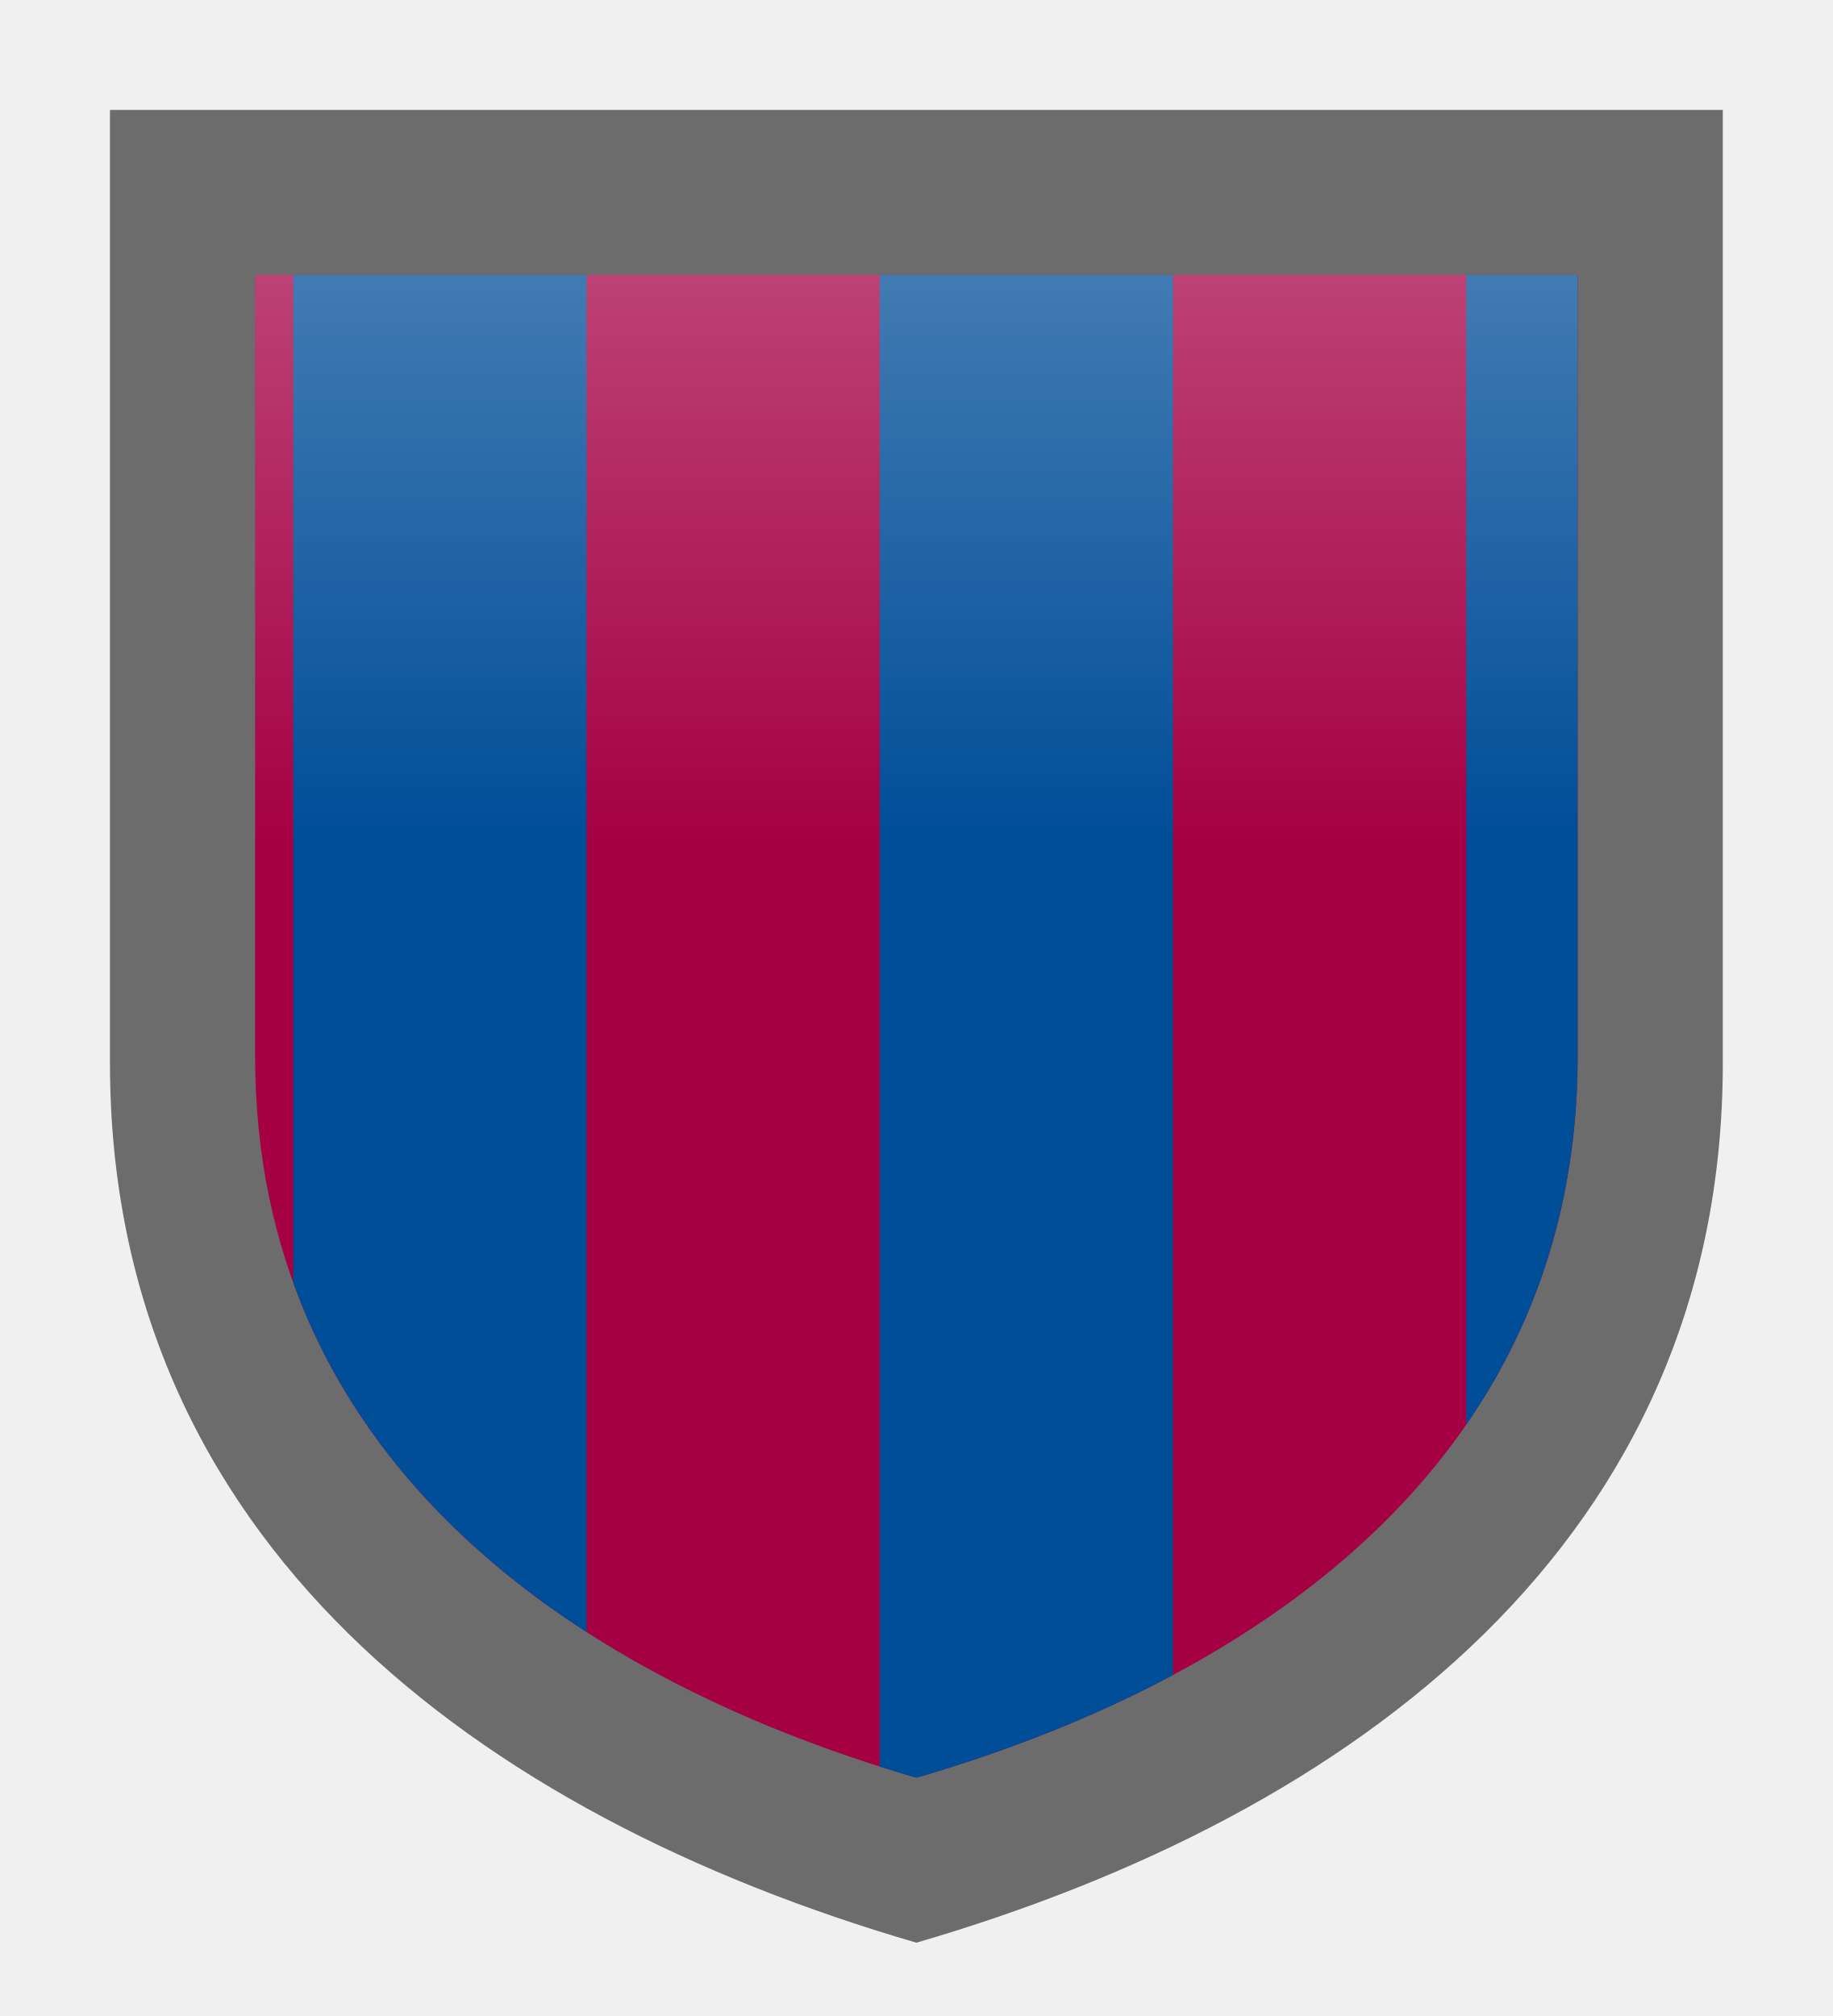
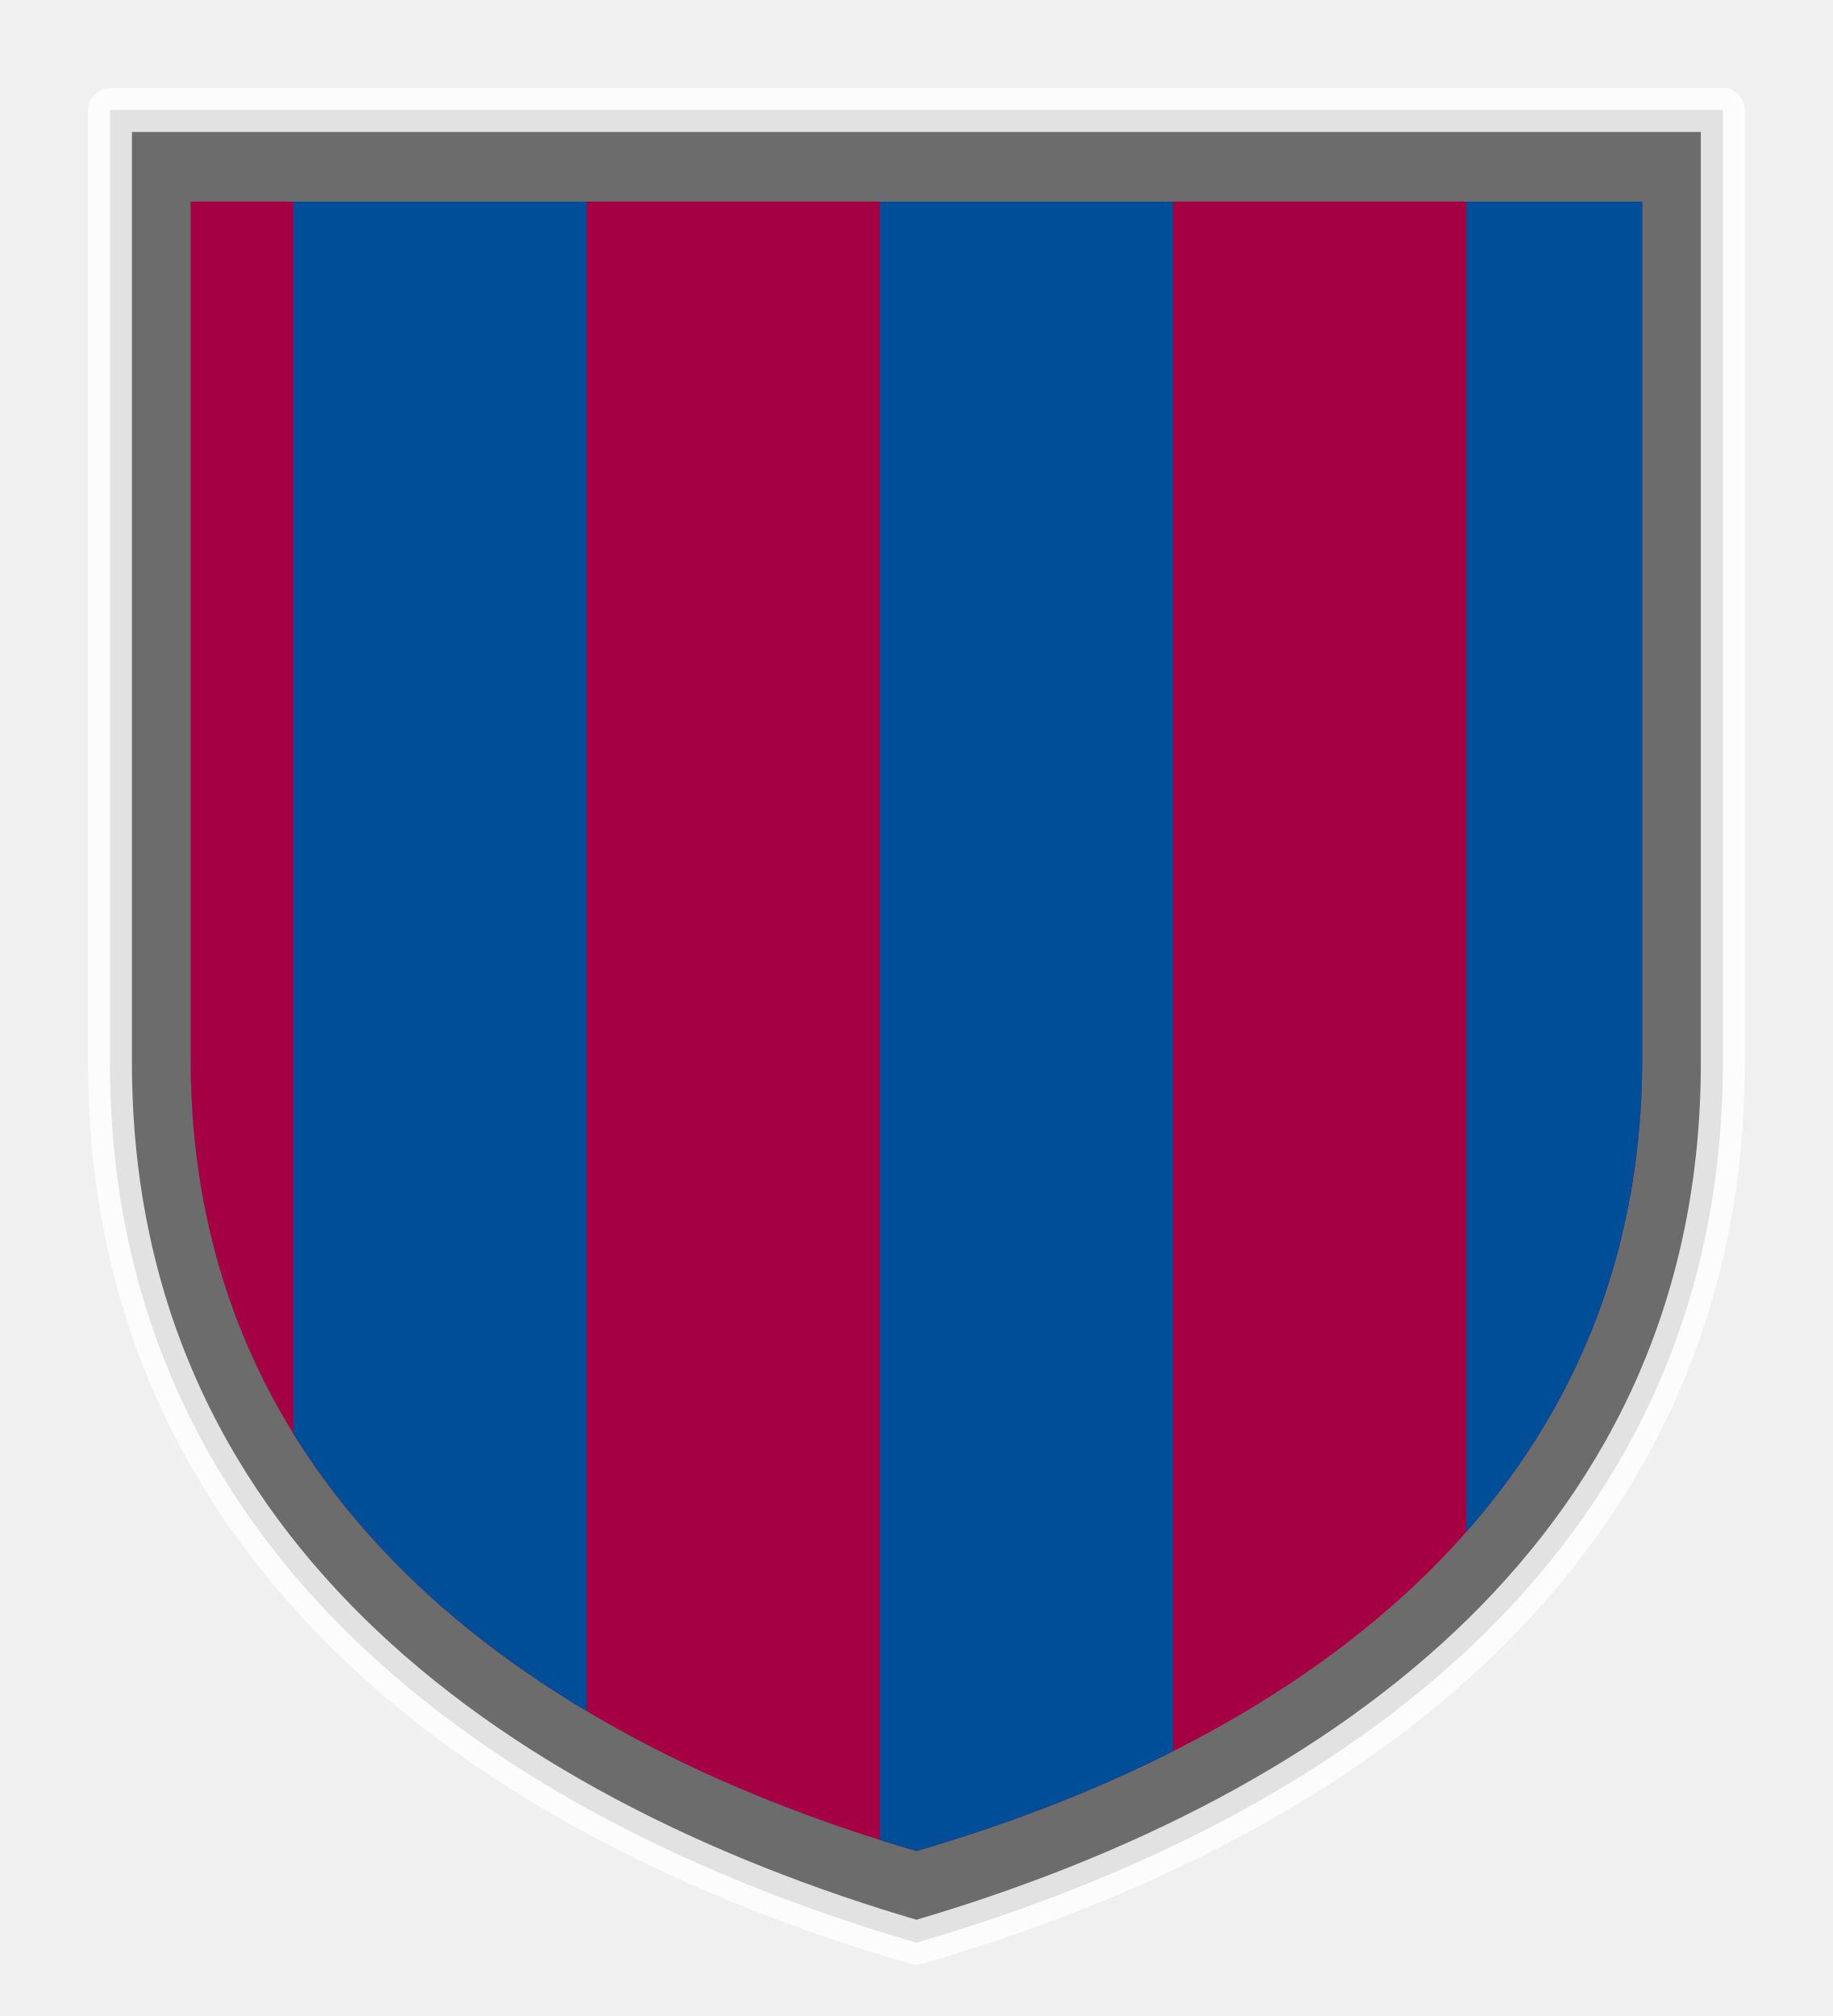
<svg xmlns="http://www.w3.org/2000/svg" class="crest" width="100" height="110" viewBox="0 0 100 110" role="img" aria-label="برشلونة">
  <defs>
-     <clipPath id="shctuoa32_573">
-       <path d="M6 6 H94 V58 C94 84 74 99 50 106 C26 99 6 84 6 58 Z" transform="translate(50,56) scale(0.82) translate(-50,-56)" />
+     <clipPath id="crest-barcelona-clip">
+       <path d="M10.4 11H89.6V57.8C89.6 81.2 71.6 94.7 50 101 28.4 94.7 10.4 81.2 10.4 57.8Z" />
    </clipPath>
-     <linearGradient id="glctuoa32_573" x1="0" y1="0" x2="0" y2="1">
-       <stop offset="0%" stop-color="#fff" stop-opacity="0.38" />
-       <stop offset="100%" stop-color="#fff" stop-opacity="0" />
-     </linearGradient>
  </defs>
-   <path class="crest-border" d="M6 6 H94 V58 C94 84 74 99 50 106 C26 99 6 84 6 58 Z" fill="rgba(0,0,0,0.55)" />
-   <g clip-path="url(#shctuoa32_573)">
+   <path class="crest-border" d="M6 6H94V58C94 84 74 99 50 106 26 99 6 84 6 58Z" fill="rgba(0,0,0,0.55)" stroke="#fff" stroke-opacity=".8" stroke-width="2.4" stroke-linejoin="round" />
+   <g clip-path="url(#crest-barcelona-clip)">
    <rect x="0" y="0" width="100" height="110" fill="#A50044" />
    <rect x="16" y="0" width="16" height="110" fill="#004D98" />
    <rect x="48" y="0" width="16" height="110" fill="#004D98" />
    <rect x="80" y="0" width="16" height="110" fill="#004D98" />
  </g>
-   <g clip-path="url(#shctuoa32_573)">
-     <rect x="0" y="0" width="100" height="46" fill="url(#glctuoa32_573)" />
-   </g>
</svg>
